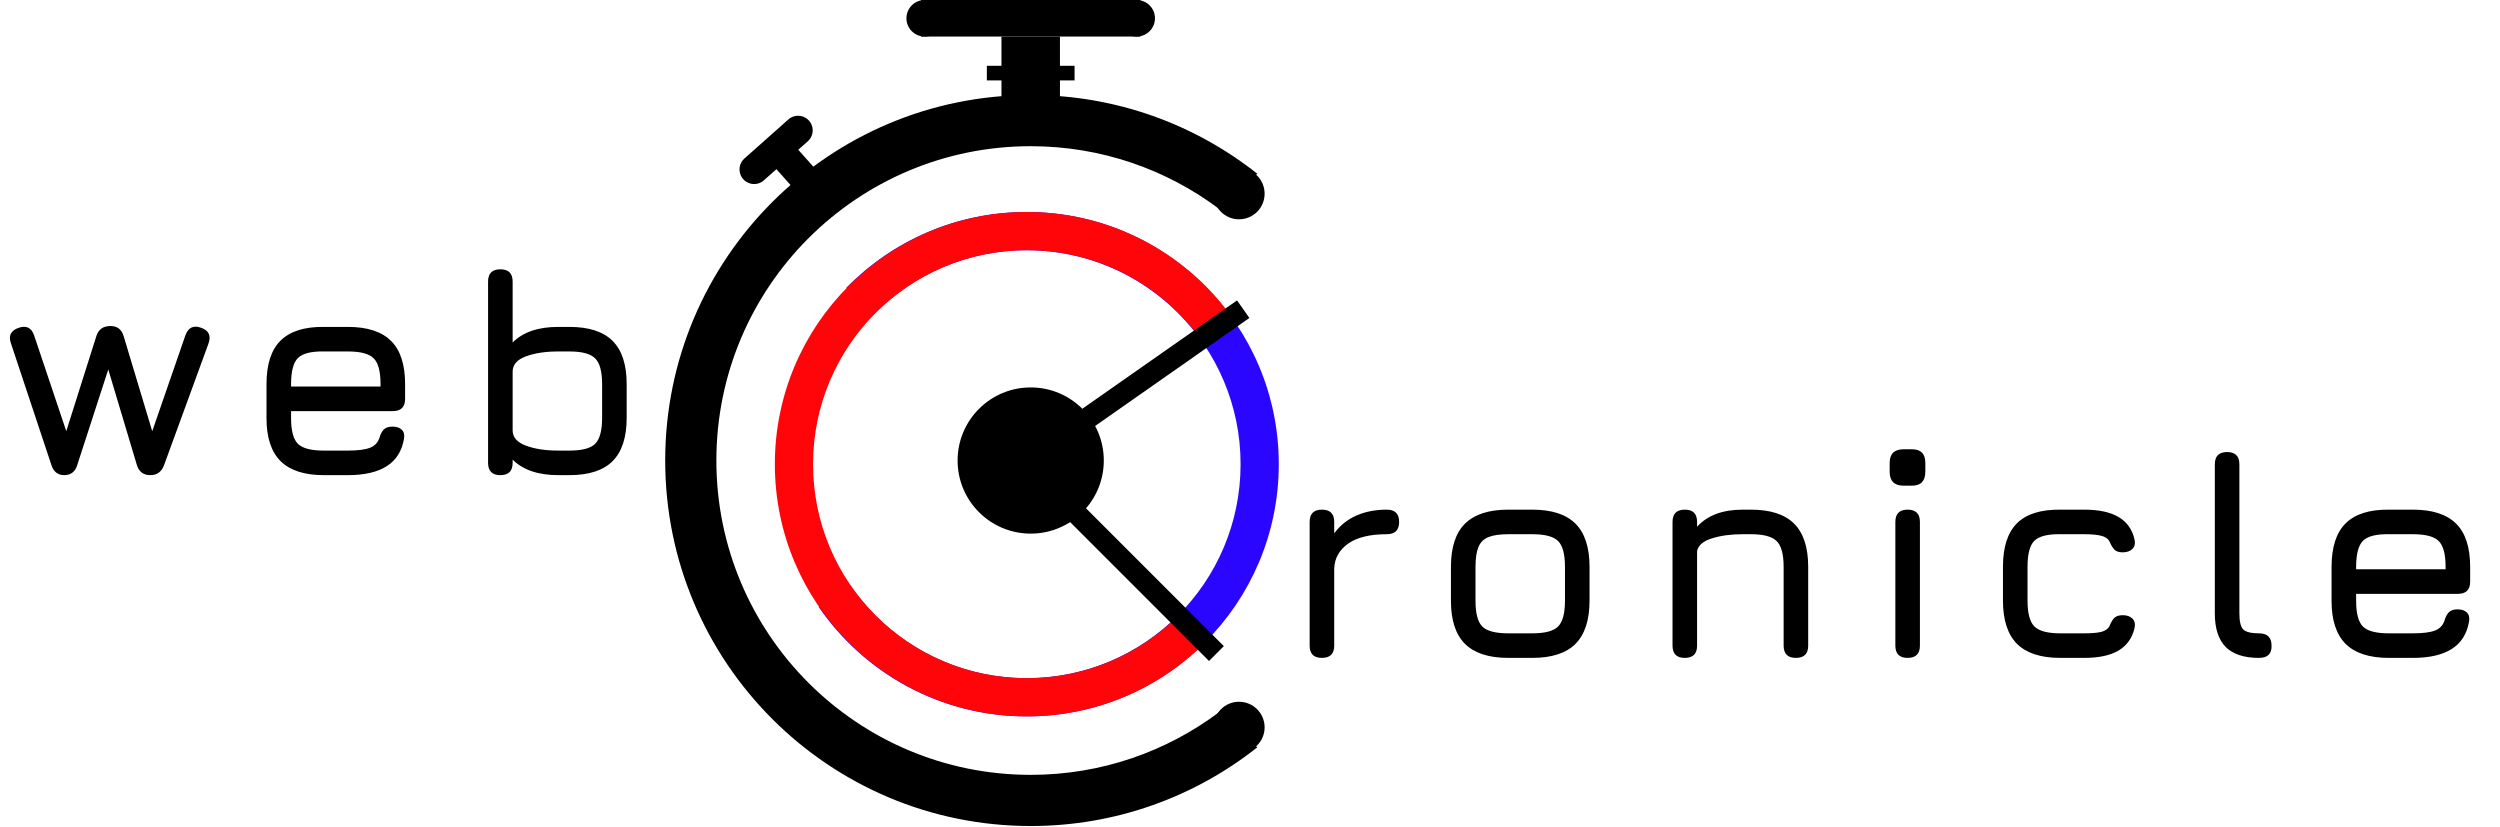
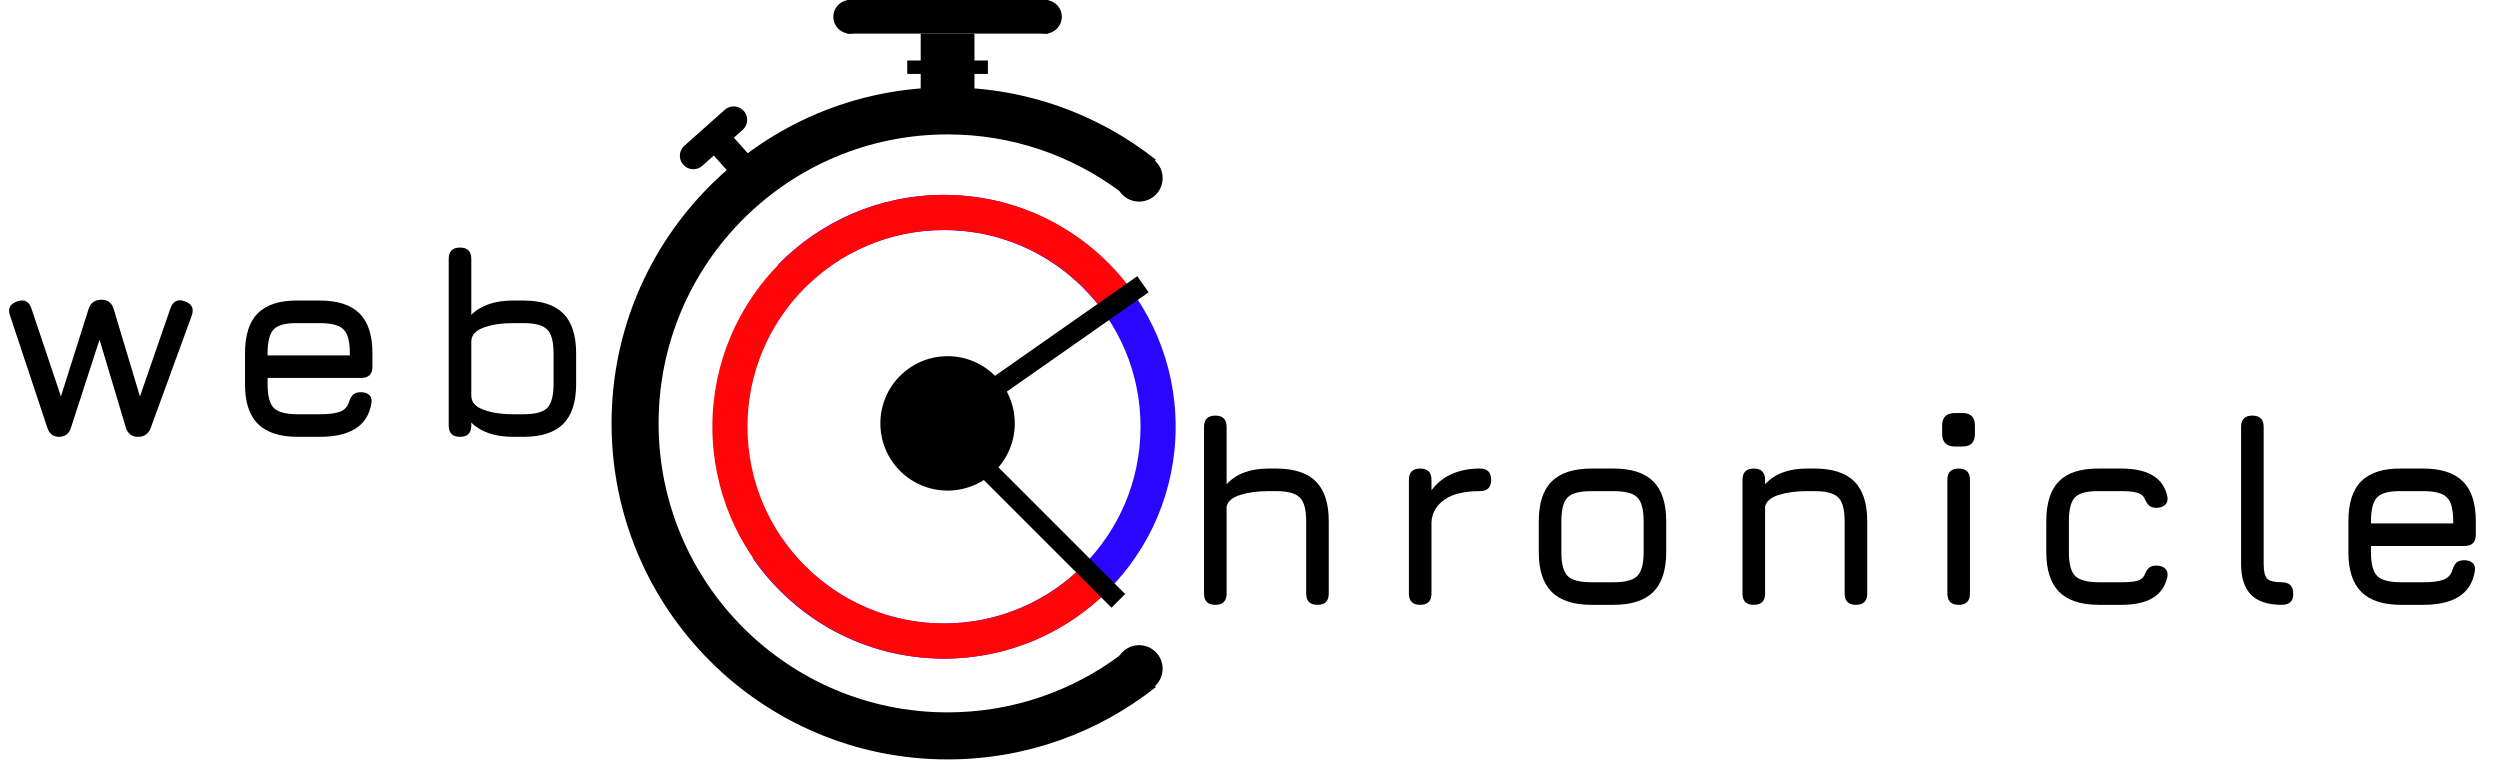
- <svg xmlns="http://www.w3.org/2000/svg" width="342" height="113" viewBox="0 0 342 113" fill="none">
+ <svg xmlns="http://www.w3.org/2000/svg" width="372" height="113" viewBox="0 0 372 113" fill="none">
  <circle cx="141" cy="63" r="10" fill="currentColor" />
  <rect x="137" y="5" width="8" height="12" fill="currentColor" />
  <rect x="126" width="30" height="5" fill="currentColor" />
  <rect x="135" y="9" width="12" height="2" fill="currentColor" />
  <circle cx="126.5" cy="2.5" r="2.5" fill="currentColor" />
  <circle cx="155.5" cy="2.5" r="2.5" fill="currentColor" />
  <path fill-rule="evenodd" clip-rule="evenodd" d="M172 102.233C163.479 108.975 152.71 113 141 113C113.386 113 91 90.614 91 63C91 35.386 113.386 13 141 13C152.71 13 163.479 17.025 172 23.767C170.139 25.24 168.385 26.842 166.752 28.561C159.573 23.184 150.659 20 141 20C117.252 20 98 39.252 98 63C98 86.748 117.252 106 141 106C150.659 106 159.573 102.816 166.752 97.439C168.385 99.158 170.139 100.76 172 102.233Z" fill="currentColor" />
  <circle cx="169.5" cy="26.5" r="3.5" fill="currentColor" />
  <circle cx="169.5" cy="99.5" r="3.5" fill="currentColor" />
  <path d="M8.8 65C7.92 65 7.333 64.547 7.04 63.64L1.48 46.92C1.133 45.907 1.493 45.213 2.56 44.84C3.613 44.48 4.32 44.84 4.68 45.92L9.2 59.38H8.94L13.2 45.92C13.493 45.04 14.133 44.6 15.12 44.6C16.053 44.6 16.653 45.067 16.92 46L20.9 59.24H20.74L25.36 45.88C25.747 44.8 26.467 44.453 27.52 44.84C28.573 45.213 28.907 45.933 28.52 47L22.44 63.64C22.107 64.547 21.48 65 20.56 65C19.613 65 19 64.533 18.72 63.6L14.6 49.84H15.04L10.56 63.64C10.427 64.08 10.207 64.42 9.9 64.66C9.593 64.887 9.227 65 8.8 65ZM39.818 56.24V57.2C39.818 58.92 40.131 60.093 40.758 60.72C41.385 61.333 42.565 61.64 44.298 61.64H47.578C48.938 61.64 49.944 61.513 50.598 61.26C51.251 61.007 51.684 60.56 51.898 59.92C52.044 59.413 52.245 59.027 52.498 58.76C52.764 58.493 53.164 58.36 53.698 58.36C54.258 58.36 54.684 58.507 54.978 58.8C55.271 59.093 55.364 59.52 55.258 60.08C54.965 61.733 54.178 62.967 52.898 63.78C51.618 64.593 49.844 65 47.578 65H44.298C41.645 65 39.671 64.36 38.378 63.08C37.098 61.8 36.458 59.84 36.458 57.2V52.56C36.458 49.853 37.098 47.867 38.378 46.6C39.671 45.32 41.645 44.693 44.298 44.72H47.578C50.245 44.72 52.218 45.36 53.498 46.64C54.778 47.907 55.418 49.88 55.418 52.56V54.56C55.418 55.68 54.858 56.24 53.738 56.24H39.818ZM44.298 48.08C42.565 48.053 41.385 48.353 40.758 48.98C40.131 49.607 39.818 50.8 39.818 52.56V52.88H52.058V52.56C52.058 50.813 51.745 49.633 51.118 49.02C50.505 48.393 49.325 48.08 47.578 48.08H44.298ZM68.449 65C67.329 65 66.769 64.44 66.769 63.32V38.52C66.769 37.4 67.329 36.84 68.449 36.84C69.569 36.84 70.129 37.4 70.129 38.52V46.86C70.823 46.153 71.689 45.62 72.729 45.26C73.769 44.9 74.983 44.72 76.369 44.72H77.889C80.556 44.72 82.529 45.36 83.809 46.64C85.089 47.92 85.729 49.893 85.729 52.56V57.16C85.729 59.813 85.089 61.787 83.809 63.08C82.529 64.36 80.556 65 77.889 65H76.369C74.983 65 73.769 64.82 72.729 64.46C71.689 64.1 70.823 63.573 70.129 62.88V63.32C70.129 64.44 69.569 65 68.449 65ZM76.369 61.64H77.889C79.636 61.64 80.816 61.327 81.429 60.7C82.056 60.06 82.369 58.88 82.369 57.16V52.56C82.369 50.813 82.049 49.633 81.409 49.02C80.783 48.393 79.609 48.08 77.889 48.08H76.369C74.609 48.08 73.129 48.307 71.929 48.76C70.729 49.2 70.129 49.893 70.129 50.84V58.88C70.129 59.813 70.729 60.507 71.929 60.96C73.129 61.413 74.609 61.64 76.369 61.64Z" fill="currentColor" />
-   <path d="M180.84 90C179.72 90 179.16 89.44 179.16 88.32V71.4C179.16 70.28 179.72 69.72 180.84 69.72C181.96 69.72 182.52 70.28 182.52 71.4V72.96C183.307 71.893 184.307 71.087 185.52 70.54C186.747 69.993 188.147 69.72 189.72 69.72C190.84 69.72 191.4 70.28 191.4 71.4C191.4 72.52 190.84 73.08 189.72 73.08C187.413 73.08 185.653 73.507 184.44 74.36C183.227 75.213 182.587 76.34 182.52 77.74V88.32C182.52 89.44 181.96 90 180.84 90ZM206.329 90C203.676 90 201.702 89.36 200.409 88.08C199.129 86.8 198.489 84.84 198.489 82.2V77.56C198.489 74.88 199.129 72.907 200.409 71.64C201.702 70.36 203.676 69.72 206.329 69.72H209.609C212.276 69.72 214.249 70.36 215.529 71.64C216.809 72.92 217.449 74.893 217.449 77.56V82.16C217.449 84.813 216.809 86.787 215.529 88.08C214.249 89.36 212.276 90 209.609 90H206.329ZM201.849 82.2C201.849 83.92 202.162 85.093 202.789 85.72C203.416 86.333 204.596 86.64 206.329 86.64H209.609C211.356 86.64 212.536 86.327 213.149 85.7C213.776 85.073 214.089 83.893 214.089 82.16V77.56C214.089 75.813 213.776 74.633 213.149 74.02C212.536 73.393 211.356 73.08 209.609 73.08H206.329C205.169 73.08 204.262 73.213 203.609 73.48C202.969 73.733 202.516 74.187 202.249 74.84C201.982 75.48 201.849 76.387 201.849 77.56V82.2ZM230.481 90C229.361 90 228.801 89.44 228.801 88.32V71.4C228.801 70.28 229.361 69.72 230.481 69.72C231.601 69.72 232.161 70.28 232.161 71.4V72.06C233.574 70.5 235.654 69.72 238.401 69.72H239.521C242.187 69.72 244.161 70.36 245.441 71.64C246.721 72.92 247.361 74.893 247.361 77.56V88.32C247.361 89.44 246.801 90 245.681 90C244.561 90 244.001 89.44 244.001 88.32V77.56C244.001 75.813 243.681 74.633 243.041 74.02C242.414 73.393 241.241 73.08 239.521 73.08H238.401C236.801 73.08 235.407 73.267 234.221 73.64C233.034 74 232.347 74.573 232.161 75.36V88.32C232.161 89.44 231.601 90 230.481 90ZM260.405 66.44C259.138 66.44 258.505 65.8 258.505 64.52V63.34C258.505 62.087 259.138 61.46 260.405 61.46H261.565C262.778 61.46 263.385 62.087 263.385 63.34V64.52C263.385 65.8 262.778 66.44 261.565 66.44H260.405ZM260.965 90C259.845 90 259.285 89.44 259.285 88.32V71.4C259.285 70.28 259.845 69.72 260.965 69.72C262.085 69.72 262.645 70.28 262.645 71.4V88.32C262.645 89.44 262.085 90 260.965 90ZM281.845 90C279.191 90 277.218 89.36 275.925 88.08C274.645 86.787 274.005 84.813 274.005 82.16V77.52C274.005 74.853 274.638 72.88 275.905 71.6C277.185 70.32 279.165 69.693 281.845 69.72H285.125C287.111 69.72 288.671 70.053 289.805 70.72C290.951 71.387 291.685 72.413 292.005 73.8C292.125 74.36 292.025 74.793 291.705 75.1C291.398 75.407 290.951 75.56 290.365 75.56C289.845 75.56 289.465 75.427 289.225 75.16C288.985 74.893 288.765 74.52 288.565 74.04C288.365 73.68 287.998 73.433 287.465 73.3C286.931 73.153 286.151 73.08 285.125 73.08H281.845C280.125 73.053 278.945 73.353 278.305 73.98C277.678 74.593 277.365 75.773 277.365 77.52V82.16C277.365 83.893 277.678 85.073 278.305 85.7C278.945 86.327 280.125 86.64 281.845 86.64H285.125C286.151 86.64 286.931 86.573 287.465 86.44C287.998 86.293 288.365 86.04 288.565 85.68C288.765 85.173 288.985 84.793 289.225 84.54C289.478 84.287 289.871 84.16 290.405 84.16C290.965 84.16 291.398 84.313 291.705 84.62C292.025 84.927 292.125 85.36 292.005 85.92C291.685 87.293 290.951 88.32 289.805 89C288.671 89.667 287.111 90 285.125 90H281.845ZM309.028 90C306.988 90 305.468 89.5 304.468 88.5C303.481 87.487 302.988 85.96 302.988 83.92V63.52C302.988 62.4 303.548 61.84 304.668 61.84C305.788 61.84 306.348 62.4 306.348 63.52V83.92C306.348 85 306.521 85.727 306.868 86.1C307.228 86.46 307.948 86.64 309.028 86.64C310.175 86.64 310.748 87.2 310.748 88.32C310.788 89.44 310.215 90 309.028 90ZM322.318 81.24V82.2C322.318 83.92 322.631 85.093 323.258 85.72C323.884 86.333 325.064 86.64 326.798 86.64H330.078C331.438 86.64 332.444 86.513 333.098 86.26C333.751 86.007 334.184 85.56 334.398 84.92C334.544 84.413 334.744 84.027 334.998 83.76C335.264 83.493 335.664 83.36 336.198 83.36C336.758 83.36 337.184 83.507 337.478 83.8C337.771 84.093 337.864 84.52 337.758 85.08C337.464 86.733 336.678 87.967 335.398 88.78C334.118 89.593 332.344 90 330.078 90H326.798C324.144 90 322.171 89.36 320.878 88.08C319.598 86.8 318.958 84.84 318.958 82.2V77.56C318.958 74.853 319.598 72.867 320.878 71.6C322.171 70.32 324.144 69.693 326.798 69.72H330.078C332.744 69.72 334.718 70.36 335.998 71.64C337.278 72.907 337.918 74.88 337.918 77.56V79.56C337.918 80.68 337.358 81.24 336.238 81.24H322.318ZM326.798 73.08C325.064 73.053 323.884 73.353 323.258 73.98C322.631 74.607 322.318 75.8 322.318 77.56V77.88H334.558V77.56C334.558 75.813 334.244 74.633 333.618 74.02C333.004 73.393 331.824 73.08 330.078 73.08H326.798Z" fill="currentColor" />
+   <path d="M180.84 90C179.72 90 179.16 89.44 179.16 88.32V63.52C179.16 62.4 179.72 61.84 180.84 61.84C181.96 61.84 182.52 62.4 182.52 63.52V72.06C183.933 70.5 186.013 69.72 188.76 69.72H189.88C192.547 69.72 194.52 70.36 195.8 71.64C197.08 72.92 197.72 74.893 197.72 77.56V88.32C197.72 89.44 197.16 90 196.04 90C194.92 90 194.36 89.44 194.36 88.32V77.56C194.36 75.813 194.04 74.633 193.4 74.02C192.773 73.393 191.6 73.08 189.88 73.08H188.76C187.16 73.08 185.767 73.267 184.58 73.64C183.393 74 182.707 74.573 182.52 75.36V88.32C182.52 89.44 181.96 90 180.84 90ZM211.324 90C210.204 90 209.644 89.44 209.644 88.32V71.4C209.644 70.28 210.204 69.72 211.324 69.72C212.444 69.72 213.004 70.28 213.004 71.4V72.96C213.791 71.893 214.791 71.087 216.004 70.54C217.231 69.993 218.631 69.72 220.204 69.72C221.324 69.72 221.884 70.28 221.884 71.4C221.884 72.52 221.324 73.08 220.204 73.08C217.898 73.08 216.138 73.507 214.924 74.36C213.711 75.213 213.071 76.34 213.004 77.74V88.32C213.004 89.44 212.444 90 211.324 90ZM236.813 90C234.16 90 232.187 89.36 230.893 88.08C229.613 86.8 228.973 84.84 228.973 82.2V77.56C228.973 74.88 229.613 72.907 230.893 71.64C232.187 70.36 234.16 69.72 236.813 69.72H240.093C242.76 69.72 244.733 70.36 246.013 71.64C247.293 72.92 247.933 74.893 247.933 77.56V82.16C247.933 84.813 247.293 86.787 246.013 88.08C244.733 89.36 242.76 90 240.093 90H236.813ZM232.333 82.2C232.333 83.92 232.647 85.093 233.273 85.72C233.9 86.333 235.08 86.64 236.813 86.64H240.093C241.84 86.64 243.02 86.327 243.633 85.7C244.26 85.073 244.573 83.893 244.573 82.16V77.56C244.573 75.813 244.26 74.633 243.633 74.02C243.02 73.393 241.84 73.08 240.093 73.08H236.813C235.653 73.08 234.747 73.213 234.093 73.48C233.453 73.733 233 74.187 232.733 74.84C232.467 75.48 232.333 76.387 232.333 77.56V82.2ZM260.965 90C259.845 90 259.285 89.44 259.285 88.32V71.4C259.285 70.28 259.845 69.72 260.965 69.72C262.085 69.72 262.645 70.28 262.645 71.4V72.06C264.058 70.5 266.138 69.72 268.885 69.72H270.005C272.672 69.72 274.645 70.36 275.925 71.64C277.205 72.92 277.845 74.893 277.845 77.56V88.32C277.845 89.44 277.285 90 276.165 90C275.045 90 274.485 89.44 274.485 88.32V77.56C274.485 75.813 274.165 74.633 273.525 74.02C272.898 73.393 271.725 73.08 270.005 73.08H268.885C267.285 73.08 265.892 73.267 264.705 73.64C263.518 74 262.832 74.573 262.645 75.36V88.32C262.645 89.44 262.085 90 260.965 90ZM290.889 66.44C289.623 66.44 288.989 65.8 288.989 64.52V63.34C288.989 62.087 289.623 61.46 290.889 61.46H292.049C293.263 61.46 293.869 62.087 293.869 63.34V64.52C293.869 65.8 293.263 66.44 292.049 66.44H290.889ZM291.449 90C290.329 90 289.769 89.44 289.769 88.32V71.4C289.769 70.28 290.329 69.72 291.449 69.72C292.569 69.72 293.129 70.28 293.129 71.4V88.32C293.129 89.44 292.569 90 291.449 90ZM312.329 90C309.676 90 307.702 89.36 306.409 88.08C305.129 86.787 304.489 84.813 304.489 82.16V77.52C304.489 74.853 305.122 72.88 306.389 71.6C307.669 70.32 309.649 69.693 312.329 69.72H315.609C317.596 69.72 319.156 70.053 320.289 70.72C321.436 71.387 322.169 72.413 322.489 73.8C322.609 74.36 322.509 74.793 322.189 75.1C321.882 75.407 321.436 75.56 320.849 75.56C320.329 75.56 319.949 75.427 319.709 75.16C319.469 74.893 319.249 74.52 319.049 74.04C318.849 73.68 318.482 73.433 317.949 73.3C317.416 73.153 316.636 73.08 315.609 73.08H312.329C310.609 73.053 309.429 73.353 308.789 73.98C308.162 74.593 307.849 75.773 307.849 77.52V82.16C307.849 83.893 308.162 85.073 308.789 85.7C309.429 86.327 310.609 86.64 312.329 86.64H315.609C316.636 86.64 317.416 86.573 317.949 86.44C318.482 86.293 318.849 86.04 319.049 85.68C319.249 85.173 319.469 84.793 319.709 84.54C319.962 84.287 320.356 84.16 320.889 84.16C321.449 84.16 321.882 84.313 322.189 84.62C322.509 84.927 322.609 85.36 322.489 85.92C322.169 87.293 321.436 88.32 320.289 89C319.156 89.667 317.596 90 315.609 90H312.329ZM339.513 90C337.473 90 335.953 89.5 334.953 88.5C333.966 87.487 333.473 85.96 333.473 83.92V63.52C333.473 62.4 334.033 61.84 335.153 61.84C336.273 61.84 336.833 62.4 336.833 63.52V83.92C336.833 85 337.006 85.727 337.353 86.1C337.713 86.46 338.433 86.64 339.513 86.64C340.659 86.64 341.233 87.2 341.233 88.32C341.273 89.44 340.699 90 339.513 90ZM352.802 81.24V82.2C352.802 83.92 353.116 85.093 353.742 85.72C354.369 86.333 355.549 86.64 357.282 86.64H360.562C361.922 86.64 362.929 86.513 363.582 86.26C364.236 86.007 364.669 85.56 364.882 84.92C365.029 84.413 365.229 84.027 365.482 83.76C365.749 83.493 366.149 83.36 366.682 83.36C367.242 83.36 367.669 83.507 367.962 83.8C368.256 84.093 368.349 84.52 368.242 85.08C367.949 86.733 367.162 87.967 365.882 88.78C364.602 89.593 362.829 90 360.562 90H357.282C354.629 90 352.656 89.36 351.362 88.08C350.082 86.8 349.442 84.84 349.442 82.2V77.56C349.442 74.853 350.082 72.867 351.362 71.6C352.656 70.32 354.629 69.693 357.282 69.72H360.562C363.229 69.72 365.202 70.36 366.482 71.64C367.762 72.907 368.402 74.88 368.402 77.56V79.56C368.402 80.68 367.842 81.24 366.722 81.24H352.802ZM357.282 73.08C355.549 73.053 354.369 73.353 353.742 73.98C353.116 74.607 352.802 75.8 352.802 77.56V77.88H365.042V77.56C365.042 75.813 364.729 74.633 364.102 74.02C363.489 73.393 362.309 73.08 360.562 73.08H357.282Z" fill="currentColor" />
  <path fill-rule="evenodd" clip-rule="evenodd" d="M115.773 39.377C122.037 32.974 130.773 29 140.438 29C159.492 29 174.938 44.446 174.938 63.5C174.938 82.554 159.492 98 140.438 98C128.637 98 118.221 92.076 112 83.039C113.553 82.224 115.014 81.256 116.363 80.156C121.647 87.78 130.459 92.773 140.438 92.773C156.605 92.773 169.711 79.667 169.711 63.5C169.711 47.333 156.605 34.227 140.438 34.227C132.272 34.227 124.888 37.571 119.578 42.963C118.434 41.645 117.159 40.443 115.773 39.377Z" fill="#2B06FF" />
  <path fill-rule="evenodd" clip-rule="evenodd" d="M165.164 87.623C158.901 94.026 150.165 98 140.5 98C121.446 98 106 82.554 106 63.5C106 44.446 121.446 29 140.5 29C152.3 29 162.717 34.925 168.938 43.961C167.384 44.776 165.924 45.744 164.575 46.844C159.291 39.22 150.479 34.227 140.5 34.227C124.333 34.227 111.227 47.333 111.227 63.5C111.227 79.667 124.333 92.773 140.5 92.773C148.665 92.773 156.05 89.43 161.359 84.037C162.504 85.356 163.779 86.558 165.164 87.623Z" fill="#FF0408" />
  <rect x="141.03" y="62" width="37.324" height="2.871" transform="rotate(45 141.03 62)" fill="currentColor" />
  <rect x="137.977" y="62.977" width="38.151" height="2.935" transform="rotate(-35 137.977 62.977)" fill="currentColor" />
  <rect x="105.531" y="22.379" width="4" height="8.698" transform="rotate(-41.6846 105.531 22.3793)" fill="currentColor" />
  <line x1="103.166" y1="23.177" x2="109.176" y2="17.834" stroke="currentColor" stroke-width="4" stroke-linecap="round" />
</svg>
